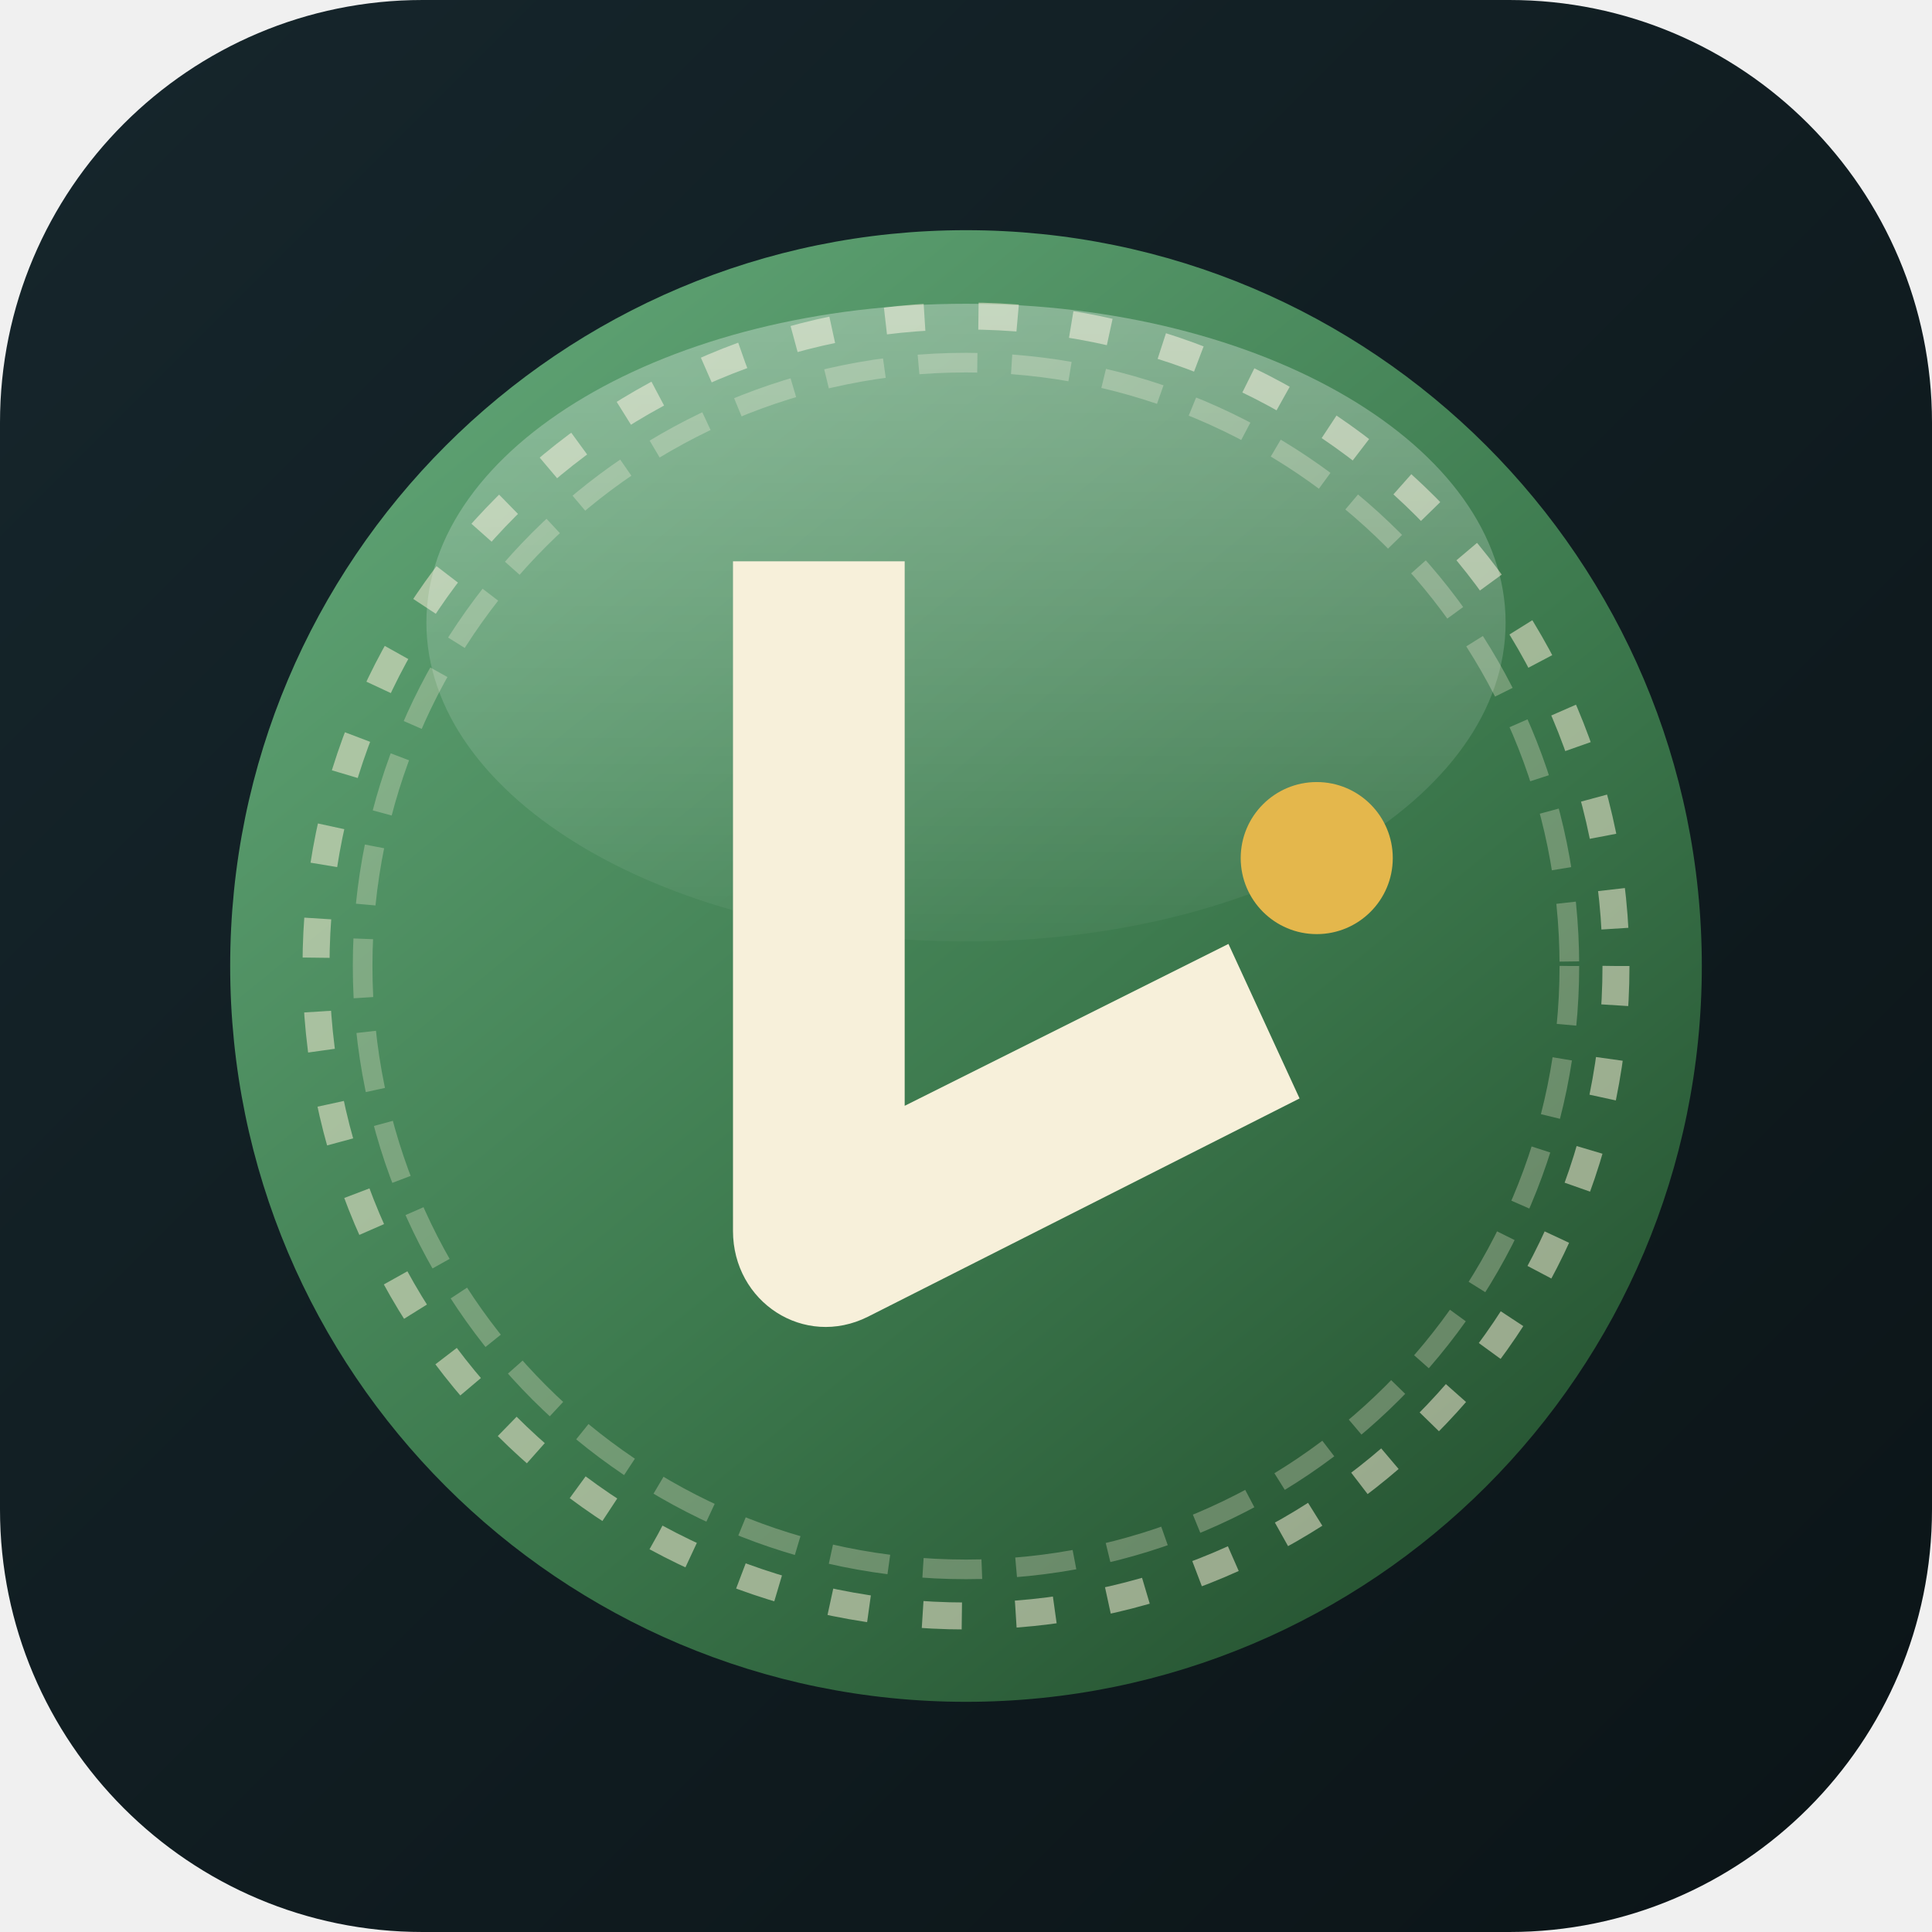
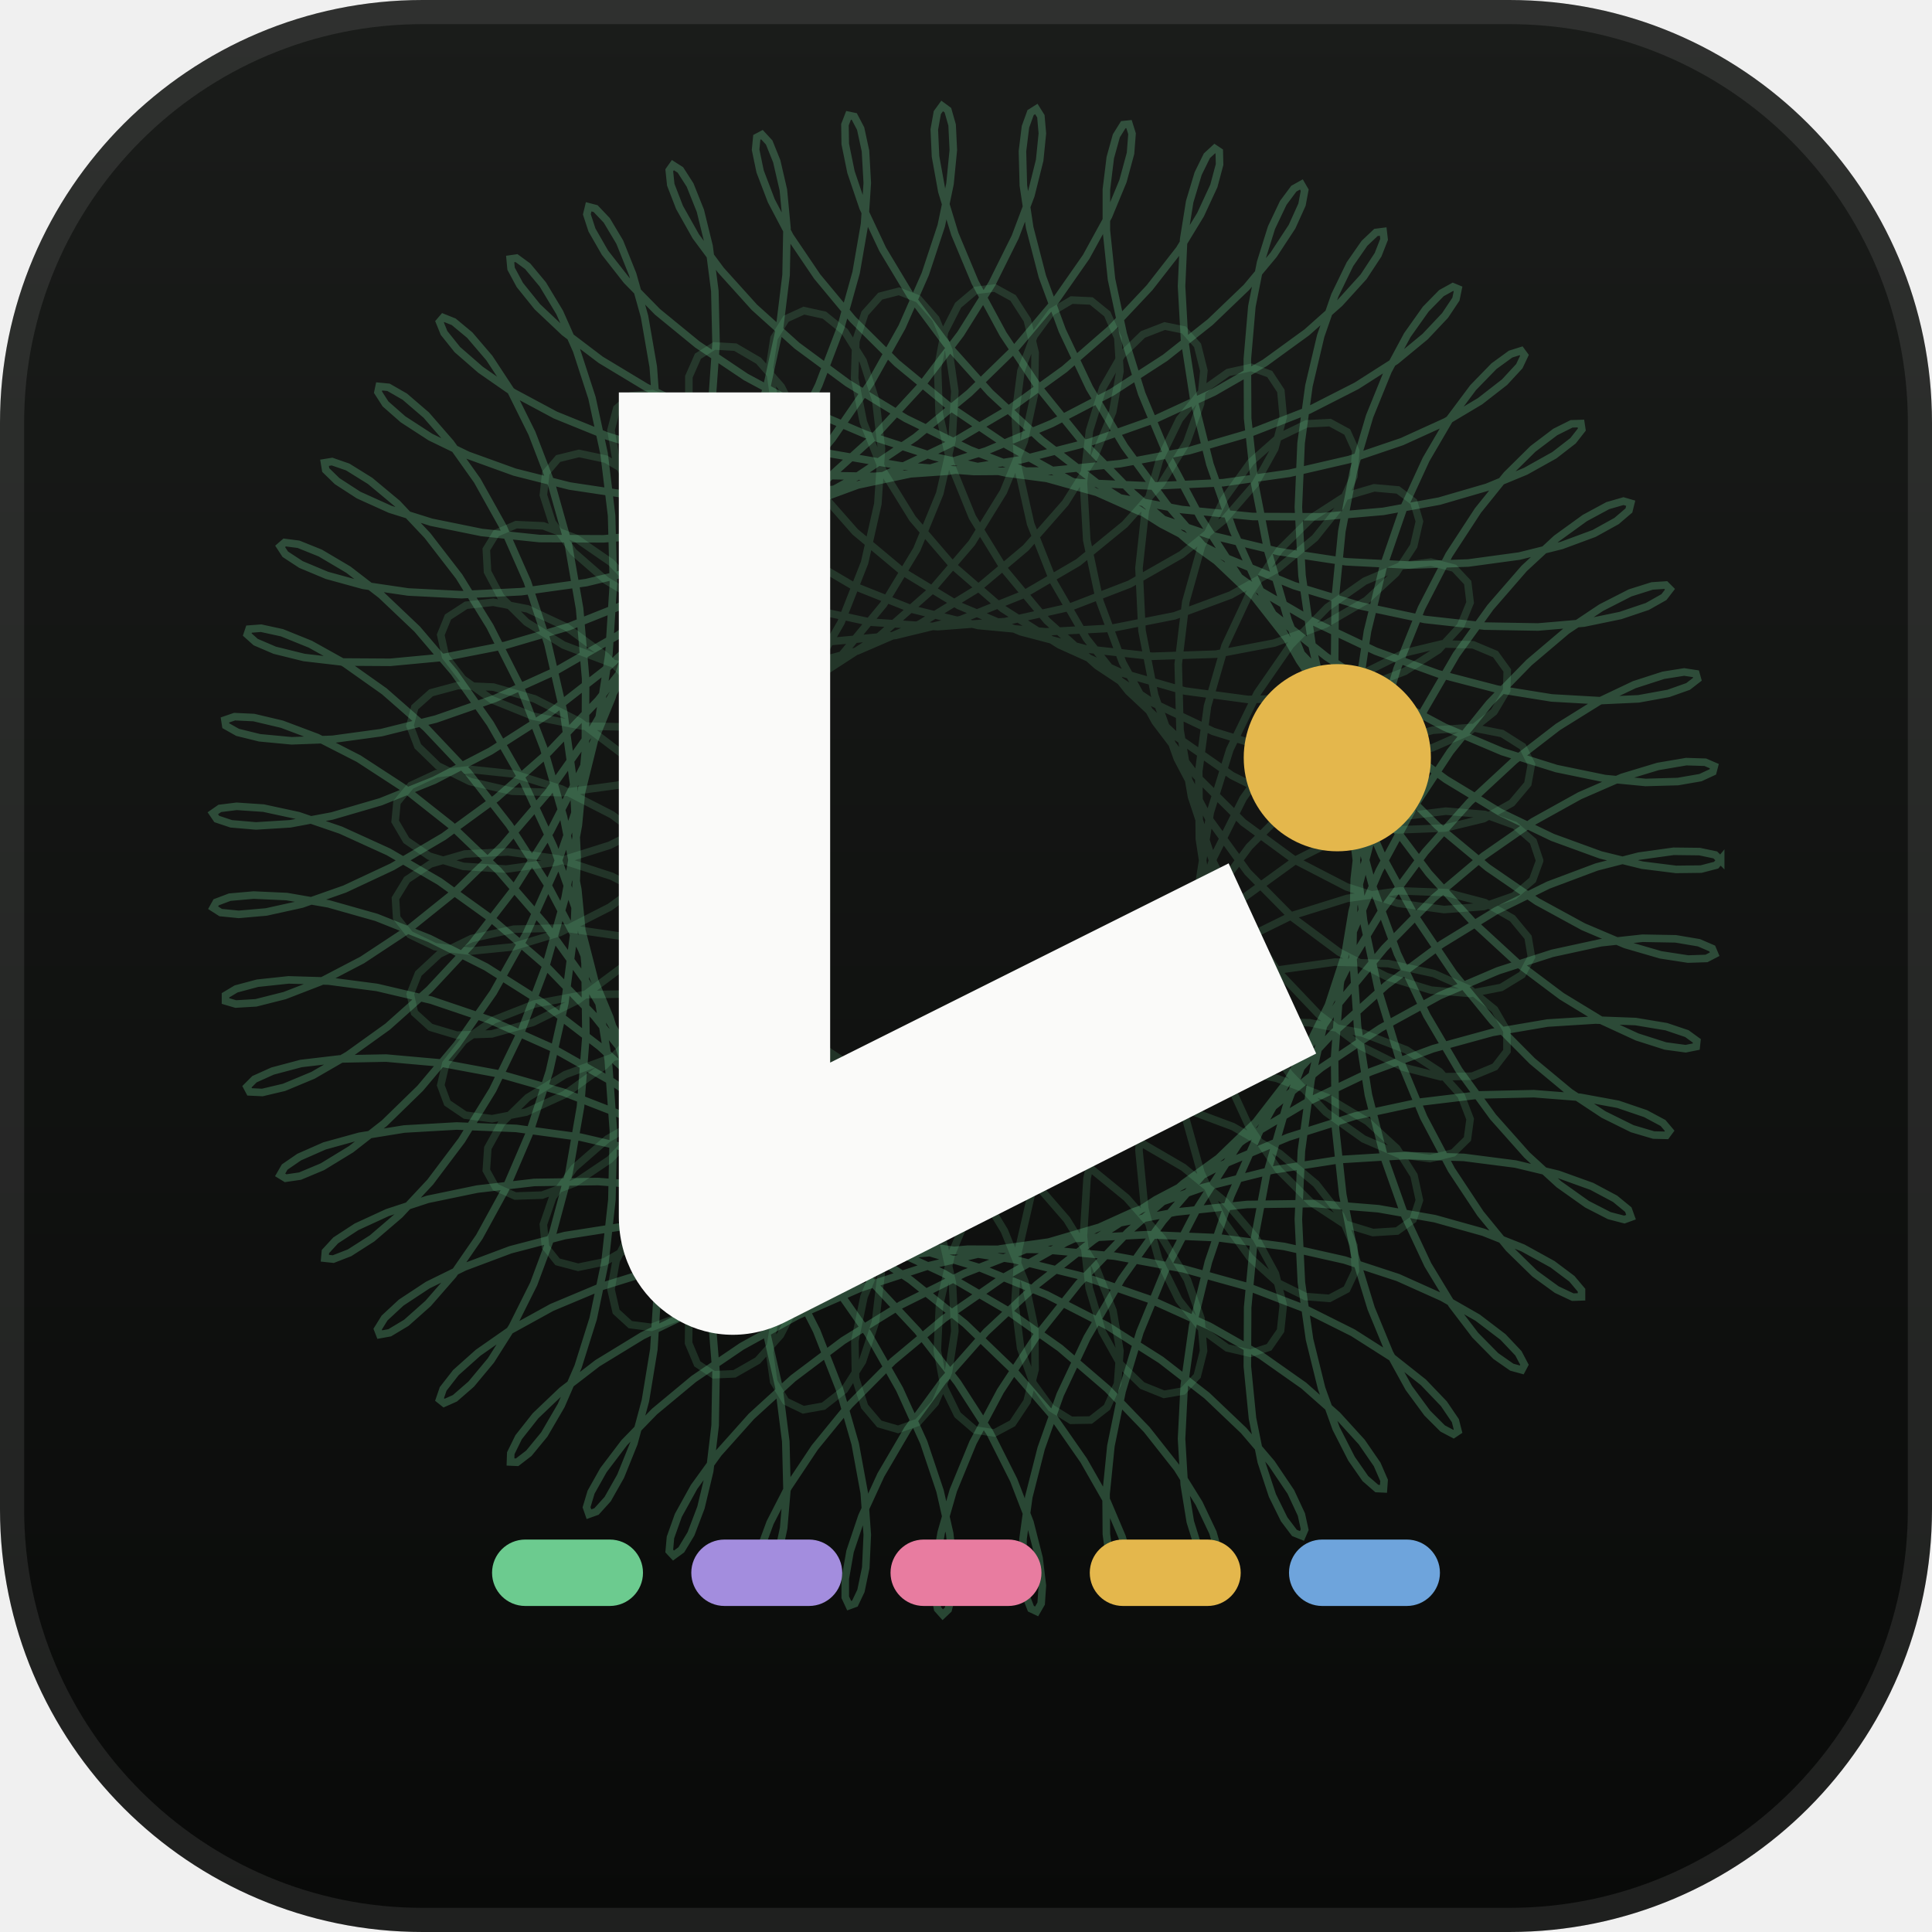
<svg xmlns="http://www.w3.org/2000/svg" viewBox="0 0 64 64">
  <defs>
-     <linearGradient id="bg" x1="0" y1="0" x2="64" y2="64" gradientUnits="userSpaceOnUse">
-       <stop offset="0" stop-color="#16262C" />
-       <stop offset="1" stop-color="#0B1417" />
-     </linearGradient>
-     <linearGradient id="g" x1="10" y1="6" x2="54" y2="60" gradientUnits="userSpaceOnUse">
-       <stop offset="0" stop-color="#5FA374" />
-       <stop offset="0.55" stop-color="#3D7A4E" />
-       <stop offset="1" stop-color="#24502F" />
-     </linearGradient>
-     <linearGradient id="s" x1="32" y1="2" x2="32" y2="34" gradientUnits="userSpaceOnUse">
-       <stop offset="0" stop-color="#FFFFFF" stop-opacity="0.35" />
-       <stop offset="1" stop-color="#FFFFFF" stop-opacity="0" />
+     <linearGradient id="bg" x1="0" y1="0" x2="0" y2="64" gradientUnits="userSpaceOnUse">
+       <stop offset="0" stop-color="#1A1C1A" />
+       <stop offset="1" stop-color="#090A09" />
    </linearGradient>
  </defs>
  <rect width="64" height="64" rx="14" fill="url(#bg)" />
-   <g transform="translate(6 6) scale(0.8125)">
-     <circle cx="32" cy="32" r="30" fill="url(#g)" />
-     <circle cx="32" cy="32" r="26.5" fill="none" stroke="#F3EBD3" stroke-opacity="0.55" stroke-width="1.1" stroke-dasharray="1.6 2.2" />
-     <circle cx="32" cy="32" r="24.6" fill="none" stroke="#F3EBD3" stroke-opacity="0.3" stroke-width="0.8" stroke-dasharray="2.4 1.4" />
-     <ellipse cx="32" cy="18" rx="22" ry="13" fill="url(#s)" />
-     <path d="M22.5 15.5h7v22.2l13.2-6.6 2.9 6.3-17.6 8.9c-2.6 1.3-5.5-.6-5.5-3.5V15.5z" fill="#F7F0DA" />
+   <rect x="0.4" y="0.4" width="63.2" height="63.2" rx="13.6" fill="none" stroke="#FFFFFF" stroke-opacity="0.09" stroke-width="0.8" />
+   <g fill="none" stroke="#6CCB8F" stroke-width="0.25">
+     <path d="M57.00 28.50L56.82 28.32L56.30 28.21L55.44 28.20L54.29 28.36L52.89 28.72L51.29 29.32L49.56 30.17L47.75 31.28L45.92 32.64L44.15 34.23L42.49 36.02L40.99 37.96L39.68 40.00L38.60 42.08L37.76 44.13L37.17 46.09L36.80 47.90L36.64 49.49L36.65 50.82L36.79 51.85L37.00 52.54L37.23 52.88L37.42 52.88L37.50 52.53L37.44 51.86L37.17 50.91L36.67 49.73L35.90 48.38L34.87 46.90L33.55 45.37L31.97 43.85L30.16 42.40L28.15 41.07L25.99 39.90L23.75 38.93L21.47 38.19L19.23 37.67L17.10 37.38L15.13 37.30L13.39 37.40L11.91 37.64L10.75 37.96L9.91 38.33L9.43 38.66L9.28 38.92L9.46 39.03L9.94 38.96L10.68 38.65L11.63 38.07L12.73 37.21L13.92 36.05L15.14 34.60L16.34 32.88L17.44 30.92L18.41 28.76L19.21 26.46L19.80 24.08L20.17 21.68L20.32 19.32L20.26 17.08L20.01 15.02L19.61 13.18L19.10 11.61L18.54 10.35L17.98 9.42L17.48 8.82L17.11 8.55L16.90 8.58L16.93 8.90L17.22 9.44L17.80 10.16L18.70 11.01L19.90 11.92L21.41 12.83L23.20 13.68L25.23 14.43L27.46 15.02L29.83 15.43L32.27 15.62L34.72 15.60L37.11 15.36L39.39 14.93L41.48 14.32L43.35 13.59L44.94 12.78L46.24 11.95L47.21 11.15L47.87 10.45L48.23 9.91L48.30 9.57L48.13 9.50L47.75 9.71L47.23 10.24L46.62 11.10L45.98 12.29L45.37 13.79L44.84 15.58L44.45 17.60L44.23 19.82L44.21 22.16L44.42 24.58L44.84 27.00L45.47 29.36L46.29 31.59L47.26 33.63L48.33 35.45L49.46 37.00L50.58 38.26L51.64 39.23L52.57 39.89L53.31 40.27L53.81 40.40L54.03 40.32L53.94 40.07L53.50 39.71L52.73 39.30L51.62 38.90L50.20 38.56L48.49 38.34L46.54 38.28L44.41 38.41L42.16 38.76L39.84 39.34L37.53 40.15L35.30 41.16L33.19 42.35L31.27 43.68L29.58 45.09L28.14 46.54L26.99 47.95L26.11 49.27L25.51 50.44L25.16 51.39L25.03 52.08L25.08 52.47L25.25 52.53L25.50 52.24L25.75 51.60L25.96 50.62L26.07 49.32L26.03 47.75L25.80 45.94L25.35 43.96L24.66 41.87L23.74 39.73L22.58 37.61L21.22 35.57L19.69 33.66L18.03 31.94L16.30 30.45L14.56 29.20L12.87 28.22L11.29 27.50L9.89 27.02L8.73 26.77L7.84 26.71L7.28 26.78L7.05 26.94L7.18 27.13L7.66 27.29L8.48 27.36L9.61 27.29L11.00 27.03L12.61 26.56L14.38 25.85L16.25 24.88L18.16 23.66L20.03 22.20L21.81 20.54L23.45 18.71L24.90 16.76L26.13 14.76L27.12 12.76L27.86 10.82L28.36 9.03L28.64 7.42L28.73 6.06L28.67 5.00L28.51 4.26L28.30 3.86L28.11 3.82L27.99 4.13L28.00 4.77L28.19 5.70L28.59 6.88L29.24 8.26L30.16 9.79L31.35 11.39L32.80 13.01L34.50 14.58L36.40 16.05L38.47 17.36L40.64 18.49L42.87 19.40L45.07 20.07L47.20 20.52L49.18 20.74L50.95 20.77L52.47 20.64L53.68 20.39L54.57 20.09L55.12 19.78L55.32 19.52L55.18 19.38L54.73 19.41L54.00 19.64L53.04 20.13L51.90 20.89L50.65 21.95L49.34 23.29L48.04 24.90L46.81 26.77L45.69 28.84L44.73 31.08L43.97 33.41L43.43 35.78L43.11 38.13L43.01 40.39L43.11 42.48L43.38 44.37L43.78 45.99L44.26 47.32L44.77 48.32L45.23 48.98L45.61 49.31L45.83 49.32L45.85 49.04L45.62 48.51L45.11 47.77L44.30 46.88L43.19 45.90L41.77 44.90L40.06 43.93L38.11 43.05L35.94 42.30L33.62 41.73L31.20 41.36L28.75 41.21L26.34 41.28L24.03 41.55L21.88 42.01L19.95 42.61L18.28 43.31L16.90 44.07L15.84 44.81L15.10 45.47L14.68 46.01L14.56 46.36L14.71 46.48L15.07 46.32L15.61 45.85L16.26 45.07L16.97 43.95L17.68 42.53L18.32 40.81L18.85 38.84L19.23 36.66L19.41 34.33L19.38 31.91L19.14 29.46L18.67 27.07L18.01 24.78L17.19 22.65L16.23 20.75L15.21 19.10L14.16 17.74L13.16 16.68L12.26 15.93L11.52 15.47L11.00 15.29L10.75 15.33L10.79 15.57L11.17 15.94L11.88 16.40L12.92 16.87L14.29 17.30L15.96 17.64L17.87 17.84L19.99 17.85L22.25 17.66L24.59 17.25L26.94 16.61L29.25 15.76L31.44 14.72L33.46 13.53L35.26 12.23L36.81 10.88L38.08 9.53L39.07 8.26L39.77 7.11L40.21 6.16L40.40 5.45L40.39 5.02L40.24 4.92L39.98 5.16L39.69 5.75L39.41 6.68L39.21 7.93L39.14 9.48L39.24 11.27L39.55 13.26L40.08 15.38L40.85 17.57L41.84 19.76L43.05 21.89L44.45 23.90L45.99 25.74L47.62 27.36L49.28 28.74L50.91 29.86L52.45 30.70L53.84 31.29L55.01 31.63L55.92 31.77L56.53 31.75L56.80 31.61L56.72 31.42L56.28 31.23L55.51 31.10L54.41 31.08L53.03 31.23L51.42 31.58L49.62 32.16L47.70 32.98L45.73 34.06L43.77 35.37L41.88 36.90L40.11 38.61L38.52 40.45L37.15 42.37L36.01 44.31L35.12 46.20L34.49 47.98L34.08 49.59L33.89 50.97L33.87 52.07L33.98 52.85L34.15 53.29L34.34 53.38L34.49 53.12L34.53 52.52L34.42 51.61L34.12 50.43L33.58 49.03L32.79 47.46L31.72 45.80L30.40 44.09L28.83 42.41L27.04 40.82L25.08 39.36L22.98 38.08L20.82 37.02L18.66 36.18L16.56 35.58L14.58 35.21L12.79 35.05L11.24 35.08L9.97 35.23L9.03 35.48L8.43 35.75L8.18 36.00L8.27 36.17L8.69 36.19L9.41 36.02L10.37 35.62L11.53 34.95L12.84 34.01L14.22 32.78L15.62 31.28L16.98 29.52L18.23 27.54L19.34 25.38L20.27 23.11L20.98 20.77L21.46 18.45L21.73 16.19L21.78 14.07L21.64 12.15L21.35 10.48L20.96 9.09L20.53 8.02L20.10 7.30L19.73 6.91L19.50 6.85L19.44 7.10L19.61 7.62L20.04 8.37L20.76 9.29L21.78 10.33L23.10 11.41L24.71 12.49L26.59 13.50L28.68 14.39L30.95 15.13L33.33 15.67L35.76 15.99L38.18 16.10L40.52 15.99L42.71 15.68L44.70 15.22L46.44 14.63L47.89 13.97L49.03 13.29L49.84 12.66L50.33 12.13L50.50 11.77L50.39 11.62L50.04 11.73L49.49 12.13L48.80 12.84L48.03 13.87L47.24 15.22L46.48 16.87L45.82 18.78L45.30 20.91L44.95 23.21L44.81 25.62L44.88 28.07L45.17 30.50L45.67 32.84L46.34 35.03L47.16 37.01L48.08 38.75L49.04 40.20L49.98 41.35L50.84 42.19L51.57 42.72L52.10 42.97L52.39 42.96L52.39 42.74L52.07 42.36L51.43 41.88L50.45 41.34L49.14 40.82L47.53 40.37L45.66 40.04L43.57 39.87L41.31 39.90L38.96 40.15L36.57 40.61L34.21 41.30L31.95 42.18L29.84 43.23L27.93 44.41L26.27 45.66L24.89 46.92L23.80 48.14L22.99 49.26L22.47 50.20L22.21 50.93L22.17 51.38L22.31 51.53L22.57 51.34L22.89 50.81L23.22 49.94L23.51 48.73L23.69 47.22L23.72 45.45L23.56 43.47L23.18 41.33L22.58 39.11L21.74 36.86L20.68 34.65L19.43 32.54L18.03 30.59L16.51 28.84L14.94 27.34L13.37 26.10L11.88 25.13L10.51 24.43L9.34 23.99L8.41 23.77L7.77 23.74L7.45 23.85L7.48 24.04L7.87 24.26L8.60 24.44L9.66 24.54L11.02 24.49L12.63 24.27L14.44 23.82L16.39 23.14L18.42 22.22L20.46 21.05L22.45 19.67L24.33 18.09L26.05 16.36L27.57 14.53L28.85 12.67L29.88 10.83L30.65 9.08L31.18 7.48L31.47 6.09L31.58 4.97L31.54 4.14L31.40 3.65L31.21 3.51L31.05 3.73L30.95 4.29L30.99 5.18L31.20 6.34L31.63 7.75L32.30 9.35L33.23 11.07L34.41 12.84L35.85 14.62L37.52 16.33L39.37 17.92L41.37 19.35L43.46 20.57L45.57 21.57L47.64 22.32L49.60 22.83L51.40 23.12L52.98 23.21L54.28 23.15L55.27 22.97L55.92 22.74L56.23 22.50L56.18 22.32L55.79 22.26L55.10 22.37L54.14 22.68L52.96 23.24L51.61 24.08L50.17 25.19L48.68 26.57L47.21 28.22L45.82 30.10L44.57 32.16L43.48 34.36L42.61 36.65L41.95 38.94L41.53 41.18L41.33 43.31L41.32 45.26L41.49 46.98L41.78 48.42L42.15 49.54L42.54 50.33L42.88 50.78L43.13 50.88L43.22 50.67L43.11 50.17L42.76 49.42L42.12 48.47L41.20 47.39L39.98 46.23L38.46 45.05L36.68 43.92L34.67 42.89L32.47 42.00L30.13 41.29L27.73 40.79L25.32 40.52L22.97 40.46L20.75 40.61L18.71 40.93L16.91 41.40L15.39 41.97L14.17 42.57L13.29 43.15L12.74 43.66L12.51 44.03L12.58 44.21L12.91 44.15L13.46 43.82L14.18 43.18L15.01 42.23L15.88 40.97L16.74 39.40L17.53 37.56L18.20 35.49L18.71 33.23L19.02 30.85L19.12 28.40L19.00 25.95L18.67 23.58L18.15 21.33L17.47 19.27L16.67 17.46L15.81 15.92L14.93 14.68L14.12 13.75L13.41 13.14L12.87 12.83L12.56 12.80L12.52 12.99L12.77 13.38L13.35 13.89L14.26 14.48L15.50 15.08L17.05 15.64L18.87 16.10L20.93 16.41L23.16 16.54L25.52 16.47L27.93 16.17L30.33 15.66L32.66 14.94L34.84 14.03L36.84 12.99L38.60 11.85L40.09 10.67L41.29 9.52L42.19 8.44L42.80 7.51L43.13 6.78L43.22 6.30L43.11 6.11L42.86 6.25L42.51 6.72L42.12 7.54L41.76 8.69L41.47 10.15L41.32 11.89L41.33 13.86L41.56 16.00L42.00 18.25L42.67 20.55L43.57 22.82L44.66 25.02L45.93 27.07L47.33 28.93L48.80 30.55L50.29 31.92L51.73 33.00L53.06 33.81L54.23 34.35L55.17 34.65L55.84 34.74L56.19 34.67L56.21 34.48L55.88 34.24L55.20 34.01L54.18 33.84L52.85 33.79L51.26 33.89L49.44 34.20L47.47 34.74L45.39 35.51L43.28 36.52L41.20 37.76L39.21 39.20L37.37 40.81L35.73 42.52L34.31 44.30L33.14 46.08L32.23 47.79L31.58 49.37L31.18 50.76L30.98 51.91L30.96 52.77L31.06 53.30L31.23 53.49L31.41 53.32L31.54 52.80L31.58 51.95L31.46 50.80L31.14 49.39L30.60 47.78L29.80 46.02L28.75 44.17L27.45 42.31L25.92 40.49L24.18 38.78L22.29 37.21L20.29 35.84L18.25 34.69L16.23 33.79L14.28 33.13L12.49 32.71L10.89 32.50L9.56 32.46L8.53 32.57L7.82 32.76L7.47 32.97L7.47 33.16L7.81 33.26L8.48 33.22L9.43 32.98L10.62 32.52L12.00 31.80L13.50 30.81L15.07 29.55L16.64 28.02L18.15 26.26L19.54 24.29L20.78 22.17L21.82 19.96L22.64 17.71L23.22 15.48L23.58 13.36L23.72 11.39L23.68 9.64L23.49 8.16L23.20 6.98L22.86 6.13L22.54 5.63L22.29 5.47L22.17 5.64L22.22 6.12L22.51 6.87L23.05 7.83L23.88 8.95L24.99 10.18L26.40 11.45L28.08 12.69L30.00 13.86L32.13 14.90L34.40 15.77L36.76 16.43L39.15 16.88L41.50 17.11L43.75 17.12L45.82 16.94L47.68 16.60L49.26 16.14L50.54 15.61L51.49 15.08L52.11 14.60L52.40 14.23L52.37 14.03L52.06 14.04L51.52 14.31L50.78 14.87L49.91 15.73L48.96 16.91L48.00 18.38L47.09 20.14L46.28 22.15L45.62 24.35L45.14 26.70L44.86 29.13L44.81 31.58L44.97 33.99L45.33 36.27L45.87 38.39L46.54 40.28L47.30 41.90L48.10 43.22L48.87 44.23L49.55 44.92L50.08 45.29L50.41 45.38L50.50 45.21L50.30 44.83L49.79 44.29L48.95 43.65L47.78 42.98L46.31 42.32L44.54 41.74L42.54 41.29L40.33 41.00L37.98 40.90L35.56 41.03L33.13 41.37L30.76 41.93L28.50 42.67L26.42 43.58L24.57 44.60L22.98 45.68L21.68 46.76L20.68 47.79L19.99 48.70L19.58 49.43L19.43 49.93L19.51 50.16L19.76 50.07L20.13 49.66L20.56 48.90L21.00 47.81L21.38 46.40L21.66 44.70L21.78 42.76L21.71 40.63L21.43 38.36L20.93 36.03L20.20 33.70L19.26 31.43L18.13 29.29L16.87 27.33L15.51 25.59L14.11 24.11L12.73 22.90L11.43 21.98L10.28 21.34L9.34 20.96L8.65 20.81L8.25 20.84L8.19 21.02L8.47 21.27L9.10 21.54L10.07 21.78L11.36 21.93L12.93 21.94L14.74 21.77L16.73 21.38L18.84 20.76L21.00 19.90L23.16 18.82L25.24 17.52L27.20 16.05L28.97 14.45L30.52 12.77L31.82 11.06L32.86 9.40L33.63 7.85L34.15 6.47L34.44 5.31L34.53 4.42L34.48 3.85L34.33 3.61L34.14 3.73L33.97 4.20L33.87 5.01L33.90 6.14L34.11 7.54L34.53 9.16L35.19 10.95L36.09 12.85L37.25 14.79L38.65 16.70L40.25 18.54L42.03 20.23L43.93 21.75L45.89 23.04L47.86 24.09L49.77 24.90L51.56 25.46L53.16 25.79L54.51 25.92L55.58 25.89L56.33 25.76L56.74 25.57L56.79 25.38L56.49 25.25L55.86 25.23L54.92 25.39L53.73 25.75L52.33 26.36L50.78 27.22L49.14 28.36L47.48 29.76L45.86 31.41L44.33 33.26L42.95 35.28L41.75 37.42L40.77 39.62L40.03 41.80L39.51 43.91L39.23 45.89L39.14 47.66L39.23 49.18L39.43 50.41L39.71 51.31L40.00 51.87L40.25 52.08L40.40 51.95L40.39 51.50L40.18 50.77L39.72 49.80L39.00 48.64L37.99 47.36L36.69 46.01L35.12 44.66L33.30 43.37L31.26 42.18L29.06 41.16L26.75 40.33L24.39 39.71L22.06 39.31L19.81 39.14L17.70 39.17L15.81 39.39L14.17 39.73L12.83 40.17L11.81 40.64L11.12 41.09L10.78 41.46L10.76 41.68L11.04 41.71L11.58 41.50L12.33 41.02L13.24 40.24L14.25 39.16L15.29 37.78L16.32 36.11L17.26 34.18L18.07 32.04L18.72 29.74L19.16 27.33L19.39 24.89L19.40 22.48L19.20 20.16L18.82 17.99L18.27 16.04L17.62 14.35L16.92 12.94L16.21 11.86L15.56 11.10L15.03 10.66L14.68 10.52L14.56 10.66L14.71 11.03L15.15 11.58L15.92 12.25L17.00 13.00L18.40 13.75L20.10 14.44L22.05 15.04L24.21 15.48L26.54 15.74L28.96 15.78L31.40 15.61L33.82 15.23L36.13 14.64L38.28 13.88L40.21 12.99L41.90 12.02L43.29 11.01L44.38 10.04L45.17 9.17L45.65 8.44L45.85 7.93L45.82 7.67L45.58 7.70L45.20 8.06L44.72 8.75L44.22 9.78L43.75 11.13L43.36 12.78L43.10 14.68L43.01 16.80L43.13 19.06L43.47 21.41L44.03 23.79L44.81 26.11L45.78 28.34L46.90 30.39L48.15 32.24L49.45 33.83L50.76 35.15L52.00 36.18L53.12 36.92L54.07 37.39L54.78 37.60L55.20 37.61L55.31 37.46L55.09 37.20L54.51 36.89L53.60 36.58L52.35 36.35L50.81 36.23L49.02 36.27L47.03 36.51L44.89 36.97L42.68 37.67L40.46 38.60L38.29 39.74L36.24 41.07L34.35 42.55L32.67 44.12L31.24 45.74L30.07 47.34L29.18 48.86L28.55 50.23L28.16 51.39L28.00 52.30L28.00 52.91L28.13 53.19L28.32 53.12L28.52 52.70L28.68 51.93L28.73 50.84L28.63 49.46L28.33 47.83L27.81 46.02L27.05 44.08L26.03 42.08L24.78 40.07L23.32 38.14L21.67 36.32L19.87 34.67L18.00 33.23L16.10 32.03L14.23 31.09L12.47 30.39L10.88 29.94L9.50 29.70L8.40 29.65L7.61 29.72L7.16 29.89L7.06 30.07L7.31 30.23L7.91 30.29L8.82 30.21L10.00 29.95L11.42 29.45L13.00 28.71L14.70 27.71L16.44 26.44L18.17 24.92L19.82 23.19L21.34 21.27L22.68 19.22L23.82 17.09L24.73 14.95L25.39 12.87L25.82 10.90L26.04 9.11L26.07 7.56L25.95 6.29L25.73 5.34L25.48 4.72L25.24 4.46L25.07 4.55L25.03 4.96L25.18 5.68L25.55 6.65L26.17 7.83L27.07 9.16L28.25 10.58L29.71 12.03L31.42 13.44L33.36 14.75L35.48 15.93L37.72 16.93L40.03 17.71L42.35 18.27L44.59 18.61L46.71 18.72L48.64 18.65L50.33 18.42L51.73 18.07L52.81 17.67L53.55 17.26L53.96 16.91L54.02 16.67L53.78 16.60L53.26 16.75L52.50 17.16L51.56 17.84L50.49 18.83L49.37 20.12L48.24 21.69L47.17 23.53L46.21 25.59L45.41 27.83L44.79 30.20L44.39 32.62L44.21 35.03L44.24 37.37L44.48 39.57L44.88 41.58L45.42 43.34L46.03 44.82L46.67 45.98L47.28 46.81L47.79 47.32L48.15 47.51L48.30 47.41L48.21 47.06L47.83 46.50L47.15 45.79L46.14 44.99L44.82 44.15L43.20 43.34L41.32 42.62L39.20 42.03L36.92 41.61L34.52 41.39L32.06 41.38L29.63 41.60L27.27 42.02L25.06 42.63L23.05 43.39L21.28 44.25L19.79 45.16L18.61 46.07L17.74 46.90L17.18 47.61L16.92 48.14L16.91 48.43L17.13 48.44L17.52 48.14L18.03 47.52L18.59 46.56L19.15 45.27L19.65 43.68L20.04 41.82L20.27 39.74L20.32 37.48L20.15 35.12L19.76 32.72L19.15 30.34L18.34 28.05L17.35 25.91L16.24 23.97L15.04 22.27L13.82 20.84L12.63 19.71L11.54 18.87L10.61 18.32L9.89 18.03L9.43 17.97L9.28 18.10L9.45 18.36L9.97 18.70L10.83 19.06L12.03 19.39L13.52 19.61L15.29 19.70L17.27 19.60L19.42 19.30L21.66 18.76L23.93 18.00L26.18 17.01L28.32 15.83L30.32 14.49L32.11 13.02L33.67 11.50L34.96 9.97L35.98 8.51L36.72 7.16L37.20 6.00L37.45 5.08L37.50 4.43L37.40 4.11L37.21 4.13L36.98 4.50L36.78 5.22L36.65 6.28L36.65 7.63L36.82 9.25L37.21 11.07L37.82 13.04L38.68 15.10L39.78 17.17L41.11 19.21L42.62 21.14L44.30 22.91L46.07 24.48L47.90 25.82L49.70 26.91L51.43 27.74L53.02 28.32L54.40 28.66L55.52 28.80L56.35 28.79L56.85 28.66L57.00 28.48Z" stroke-opacity="0.3" />
+     <path d="M51.00 28.50L50.79 27.87L50.18 27.34L49.19 26.98L47.90 26.87L46.36 27.06L44.68 27.60L42.94 28.48L41.24 29.71L39.67 31.24L38.31 33.02L37.22 34.97L36.45 37.01L36.01 39.03L35.89 40.95L36.08 42.67L36.51 44.11L37.12 45.20L37.84 45.90L38.56 46.19L39.19 46.08L39.66 45.58L39.87 44.75L39.78 43.66L39.33 42.39L38.51 41.03L37.32 39.68L35.78 38.42L33.96 37.34L31.92 36.51L29.74 35.97L27.53 35.74L25.37 35.84L23.36 36.24L21.59 36.89L20.12 37.73L19.02 38.69L18.31 39.66L18.00 40.56L18.07 41.30L18.47 41.80L19.15 41.98L20.03 41.80L21.02 41.23L22.03 40.27L22.96 38.93L23.74 37.26L24.29 35.33L24.55 33.21L24.51 30.99L24.14 28.78L23.46 26.66L22.52 24.74L21.37 23.08L20.08 21.74L18.76 20.77L17.48 20.17L16.34 19.95L15.44 20.05L14.84 20.44L14.60 21.03L14.76 21.75L15.33 22.49L16.30 23.18L17.64 23.72L19.28 24.05L21.16 24.09L23.18 23.81L25.25 23.21L27.27 22.28L29.15 21.06L30.81 19.60L32.19 17.99L33.24 16.29L33.93 14.61L34.27 13.05L34.29 11.68L34.03 10.60L33.56 9.87L32.96 9.54L32.32 9.62L31.74 10.11L31.29 10.99L31.06 12.20L31.11 13.69L31.49 15.36L32.21 17.13L33.29 18.89L34.68 20.56L36.34 22.05L38.21 23.29L40.19 24.23L42.20 24.85L44.15 25.12L45.92 25.08L47.45 24.77L48.66 24.24L49.49 23.58L49.91 22.87L49.93 22.21L49.54 21.67L48.80 21.36L47.77 21.33L46.52 21.63L45.15 22.31L43.74 23.35L42.39 24.75L41.18 26.45L40.20 28.41L39.49 30.53L39.10 32.73L39.02 34.91L39.26 36.98L39.78 38.84L40.51 40.42L41.40 41.65L42.34 42.50L43.25 42.95L44.04 43.01L44.61 42.71L44.90 42.10L44.85 41.26L44.42 40.27L43.60 39.22L42.39 38.21L40.84 37.32L38.99 36.63L36.92 36.20L34.72 36.07L32.49 36.27L30.32 36.78L28.30 37.58L26.53 38.61L25.05 39.81L23.93 41.09L23.19 42.35L22.82 43.52L22.81 44.49L23.10 45.18L23.64 45.54L24.33 45.51L25.10 45.07L25.85 44.23L26.49 43.00L26.94 41.45L27.13 39.63L27.02 37.63L26.58 35.54L25.82 33.46L24.75 31.49L23.42 29.71L21.90 28.19L20.27 26.99L18.61 26.14L17.03 25.64L15.61 25.49L14.45 25.63L13.61 26.02L13.15 26.58L13.09 27.21L13.46 27.84L14.22 28.36L15.35 28.70L16.77 28.79L18.42 28.56L20.20 28.00L22.01 27.09L23.77 25.84L25.38 24.31L26.76 22.54L27.86 20.62L28.64 18.64L29.08 16.69L29.20 14.86L29.01 13.26L28.59 11.95L27.99 10.99L27.31 10.44L26.63 10.29L26.04 10.56L25.64 11.20L25.49 12.16L25.66 13.37L26.18 14.75L27.08 16.20L28.33 17.62L29.91 18.94L31.76 20.06L33.82 20.93L35.99 21.50L38.17 21.74L40.28 21.67L42.22 21.30L43.90 20.68L45.26 19.89L46.24 18.99L46.83 18.09L47.02 17.27L46.83 16.62L46.31 16.23L45.52 16.16L44.54 16.45L43.47 17.14L42.39 18.21L41.40 19.64L40.58 21.39L40.00 23.39L39.71 25.55L39.73 27.79L40.07 30.00L40.71 32.09L41.61 33.97L42.71 35.57L43.92 36.84L45.17 37.73L46.35 38.24L47.37 38.38L48.14 38.19L48.61 37.73L48.70 37.07L48.40 36.29L47.69 35.50L46.59 34.78L45.13 34.22L43.38 33.88L41.42 33.83L39.33 34.09L37.21 34.69L35.17 35.60L33.28 36.79L31.63 38.20L30.28 39.76L29.27 41.38L28.62 42.96L28.32 44.42L28.34 45.65L28.64 46.59L29.13 47.17L29.75 47.35L30.40 47.12L30.98 46.47L31.42 45.45L31.63 44.10L31.55 42.50L31.15 40.72L30.40 38.88L29.31 37.05L27.92 35.34L26.27 33.82L24.43 32.56L22.49 31.62L20.55 31.01L18.69 30.74L17.02 30.78L15.62 31.09L14.55 31.61L13.86 32.25L13.59 32.93L13.73 33.55L14.26 34.03L15.13 34.29L16.29 34.25L17.65 33.87L19.13 33.14L20.62 32.03L22.03 30.59L23.29 28.85L24.31 26.88L25.04 24.76L25.46 22.58L25.55 20.45L25.34 18.45L24.85 16.67L24.15 15.20L23.32 14.08L22.44 13.36L21.61 13.04L20.91 13.11L20.43 13.53L20.24 14.25L20.40 15.20L20.94 16.28L21.87 17.40L23.17 18.48L24.81 19.42L26.72 20.15L28.84 20.61L31.06 20.76L33.30 20.59L35.45 20.11L37.42 19.35L39.14 18.37L40.54 17.23L41.58 16.03L42.23 14.86L42.51 13.80L42.43 12.95L42.06 12.39L41.45 12.17L40.68 12.34L39.86 12.92L39.07 13.89L38.41 15.24L37.94 16.91L37.73 18.82L37.83 20.89L38.25 23.03L39.00 25.13L40.04 27.11L41.33 28.89L42.80 30.38L44.36 31.54L45.93 32.35L47.41 32.80L48.70 32.91L49.73 32.71L50.42 32.29L50.73 31.70L50.62 31.05L50.10 30.42L49.19 29.90L47.93 29.57L46.38 29.51L44.63 29.76L42.77 30.34L40.88 31.27L39.08 32.51L37.44 34.04L36.04 35.78L34.94 37.66L34.16 39.58L33.73 41.45L33.62 43.17L33.81 44.66L34.23 45.83L34.82 46.64L35.48 47.05L36.13 47.04L36.67 46.62L37.02 45.84L37.10 44.75L36.87 43.42L36.29 41.94L35.34 40.40L34.04 38.90L32.42 37.53L30.55 36.37L28.49 35.47L26.34 34.88L24.20 34.61L22.15 34.67L20.30 35.02L18.72 35.60L17.48 36.36L16.62 37.20L16.16 38.03L16.11 38.77L16.42 39.33L17.07 39.62L17.96 39.59L19.04 39.19L20.20 38.41L21.34 37.24L22.39 35.72L23.25 33.91L23.87 31.86L24.20 29.66L24.20 27.42L23.89 25.22L23.28 23.17L22.43 21.34L21.38 19.81L20.24 18.63L19.08 17.83L18.00 17.42L17.10 17.38L16.44 17.66L16.11 18.20L16.15 18.94L16.59 19.77L17.44 20.61L18.67 21.37L20.23 21.96L22.08 22.32L24.12 22.39L26.26 22.14L28.41 21.56L30.47 20.67L32.35 19.52L33.98 18.15L35.29 16.66L36.26 15.12L36.86 13.64L37.10 12.30L37.03 11.19L36.68 10.40L36.15 9.97L35.50 9.94L34.84 10.33L34.25 11.13L33.82 12.29L33.63 13.77L33.72 15.48L34.14 17.35L34.90 19.27L35.99 21.15L37.38 22.90L39.01 24.43L40.81 25.69L42.69 26.63L44.56 27.23L46.32 27.49L47.87 27.43L49.15 27.12L50.08 26.60L50.61 25.97L50.73 25.32L50.44 24.73L49.76 24.30L48.75 24.10L47.46 24.19L45.99 24.62L44.42 25.42L42.86 26.57L41.38 28.05L40.08 29.81L39.03 31.79L38.27 33.89L37.84 36.03L37.73 38.11L37.92 40.03L38.38 41.70L39.05 43.06L39.83 44.05L40.65 44.65L41.42 44.83L42.04 44.63L42.42 44.08L42.51 43.24L42.25 42.19L41.61 41.01L40.59 39.81L39.20 38.67L37.50 37.68L35.53 36.91L33.38 36.42L31.15 36.24L28.92 36.38L26.80 36.83L24.88 37.55L23.23 38.48L21.91 39.55L20.97 40.68L20.41 41.76L20.24 42.71L20.41 43.45L20.88 43.88L21.58 43.97L22.41 43.66L23.29 42.95L24.12 41.85L24.83 40.39L25.32 38.63L25.55 36.63L25.47 34.50L25.06 32.33L24.34 30.20L23.33 28.22L22.08 26.47L20.67 25.02L19.19 23.90L17.71 23.15L16.34 22.76L15.17 22.71L14.28 22.95L13.74 23.43L13.58 24.04L13.84 24.72L14.51 25.37L15.57 25.89L16.96 26.21L18.62 26.26L20.47 26.01L22.42 25.41L24.36 24.48L26.20 23.23L27.86 21.73L29.27 20.02L30.37 18.20L31.13 16.35L31.54 14.57L31.63 12.96L31.43 11.60L31.00 10.56L30.42 9.90L29.78 9.65L29.16 9.81L28.65 10.38L28.35 11.30L28.31 12.53L28.60 13.98L29.23 15.56L30.23 17.18L31.57 18.74L33.21 20.16L35.09 21.36L37.13 22.28L39.25 22.89L41.34 23.17L43.31 23.13L45.07 22.80L46.54 22.24L47.65 21.53L48.38 20.74L48.70 19.96L48.62 19.30L48.17 18.82L47.40 18.62L46.39 18.75L45.21 19.25L43.97 20.12L42.75 21.37L41.65 22.96L40.74 24.83L40.09 26.92L39.74 29.13L39.70 31.36L39.98 33.53L40.56 35.54L41.37 37.30L42.35 38.75L43.43 39.83L44.50 40.53L45.48 40.83L46.28 40.78L46.81 40.40L47.02 39.76L46.84 38.94L46.27 38.04L45.30 37.15L43.96 36.35L42.29 35.72L40.36 35.34L38.26 35.25L36.07 35.48L33.90 36.04L31.84 36.90L29.98 38.01L28.38 39.32L27.12 40.75L26.21 42.20L25.68 43.58L25.49 44.80L25.63 45.77L26.03 46.42L26.61 46.70L27.28 46.58L27.97 46.04L28.57 45.10L29.00 43.80L29.19 42.20L29.09 40.38L28.66 38.44L27.90 36.45L26.81 34.53L25.43 32.76L23.83 31.21L22.08 29.96L20.27 29.03L18.49 28.45L16.83 28.22L15.40 28.29L14.26 28.62L13.48 29.14L13.10 29.76L13.14 30.40L13.58 30.96L14.41 31.36L15.56 31.51L16.97 31.37L18.55 30.89L20.20 30.05L21.84 28.86L23.37 27.35L24.70 25.58L25.78 23.61L26.56 21.54L27.01 19.45L27.13 17.45L26.95 15.62L26.51 14.05L25.88 12.81L25.13 11.95L24.36 11.50L23.66 11.46L23.12 11.80L22.82 12.48L22.82 13.44L23.17 14.60L23.90 15.86L25.00 17.14L26.46 18.35L28.23 19.39L30.24 20.19L32.40 20.72L34.64 20.93L36.84 20.81L38.91 20.40L40.77 19.71L42.34 18.83L43.56 17.82L44.40 16.77L44.85 15.78L44.91 14.93L44.63 14.31L44.06 14.00L43.28 14.04L42.37 14.48L41.43 15.31L40.55 16.53L39.80 18.09L39.28 19.94L39.03 22.00L39.09 24.18L39.47 26.39L40.17 28.51L41.14 30.48L42.34 32.19L43.68 33.60L45.09 34.66L46.47 35.35L47.73 35.67L48.77 35.65L49.52 35.34L49.92 34.82L49.92 34.15L49.51 33.44L48.70 32.78L47.50 32.25L45.99 31.92L44.22 31.87L42.28 32.14L40.27 32.74L38.28 33.66L36.41 34.89L34.74 36.38L33.33 38.04L32.25 39.80L31.51 41.57L31.12 43.25L31.05 44.74L31.28 45.97L31.72 46.87L32.30 47.37L32.94 47.47L33.54 47.15L34.02 46.43L34.29 45.36L34.28 44.01L33.95 42.45L33.27 40.77L32.24 39.08L30.87 37.46L29.22 35.99L27.34 34.76L25.32 33.82L23.26 33.20L21.23 32.92L19.35 32.95L17.70 33.26L16.35 33.79L15.36 34.48L14.77 35.23L14.60 35.95L14.82 36.54L15.41 36.94L16.30 37.06L17.43 36.84L18.70 36.26L20.03 35.30L21.32 33.98L22.48 32.33L23.43 30.41L24.12 28.31L24.50 26.10L24.56 23.88L24.30 21.75L23.77 19.81L23.00 18.13L22.07 16.77L21.06 15.80L20.07 15.21L19.18 15.02L18.49 15.19L18.08 15.67L18.00 16.40L18.29 17.30L18.99 18.28L20.08 19.23L21.52 20.08L23.28 20.74L25.29 21.15L27.44 21.26L29.66 21.05L31.84 20.52L33.89 19.70L35.72 18.63L37.26 17.37L38.47 16.02L39.31 14.66L39.77 13.38L39.88 12.28L39.67 11.44L39.22 10.93L38.58 10.80L37.86 11.08L37.15 11.77L36.53 12.85L36.09 14.27L35.89 15.98L36.00 17.89L36.43 19.91L37.19 21.95L38.27 23.91L39.62 25.69L41.18 27.24L42.87 28.48L44.61 29.38L46.30 29.92L47.84 30.13L49.15 30.03L50.15 29.68L50.77 29.15L51.00 28.52Z" stroke-opacity="0.18" />
+   </g>
+   <g transform="translate(-2 -2.5)">
+     <path d="M22.5 15.5h7v22.2l13.2-6.6 2.9 6.3-17.6 8.9c-2.6 1.3-5.5-.6-5.5-3.5V15.5z" fill="#FAFAF9" />
    <circle cx="46.3" cy="27.6" r="3.1" fill="#E4B74C" />
  </g>
+   <rect x="16.3" y="51" width="5" height="2.2" rx="1.1" fill="#6CCB8F" />
+   <rect x="22.9" y="51" width="5" height="2.2" rx="1.1" fill="#A38DDE" />
+   <rect x="29.5" y="51" width="5" height="2.2" rx="1.1" fill="#E87CA0" />
+   <rect x="36.1" y="51" width="5" height="2.2" rx="1.1" fill="#E4B74C" />
+   <rect x="42.7" y="51" width="5" height="2.2" rx="1.1" fill="#6EA4DC" />
</svg>
